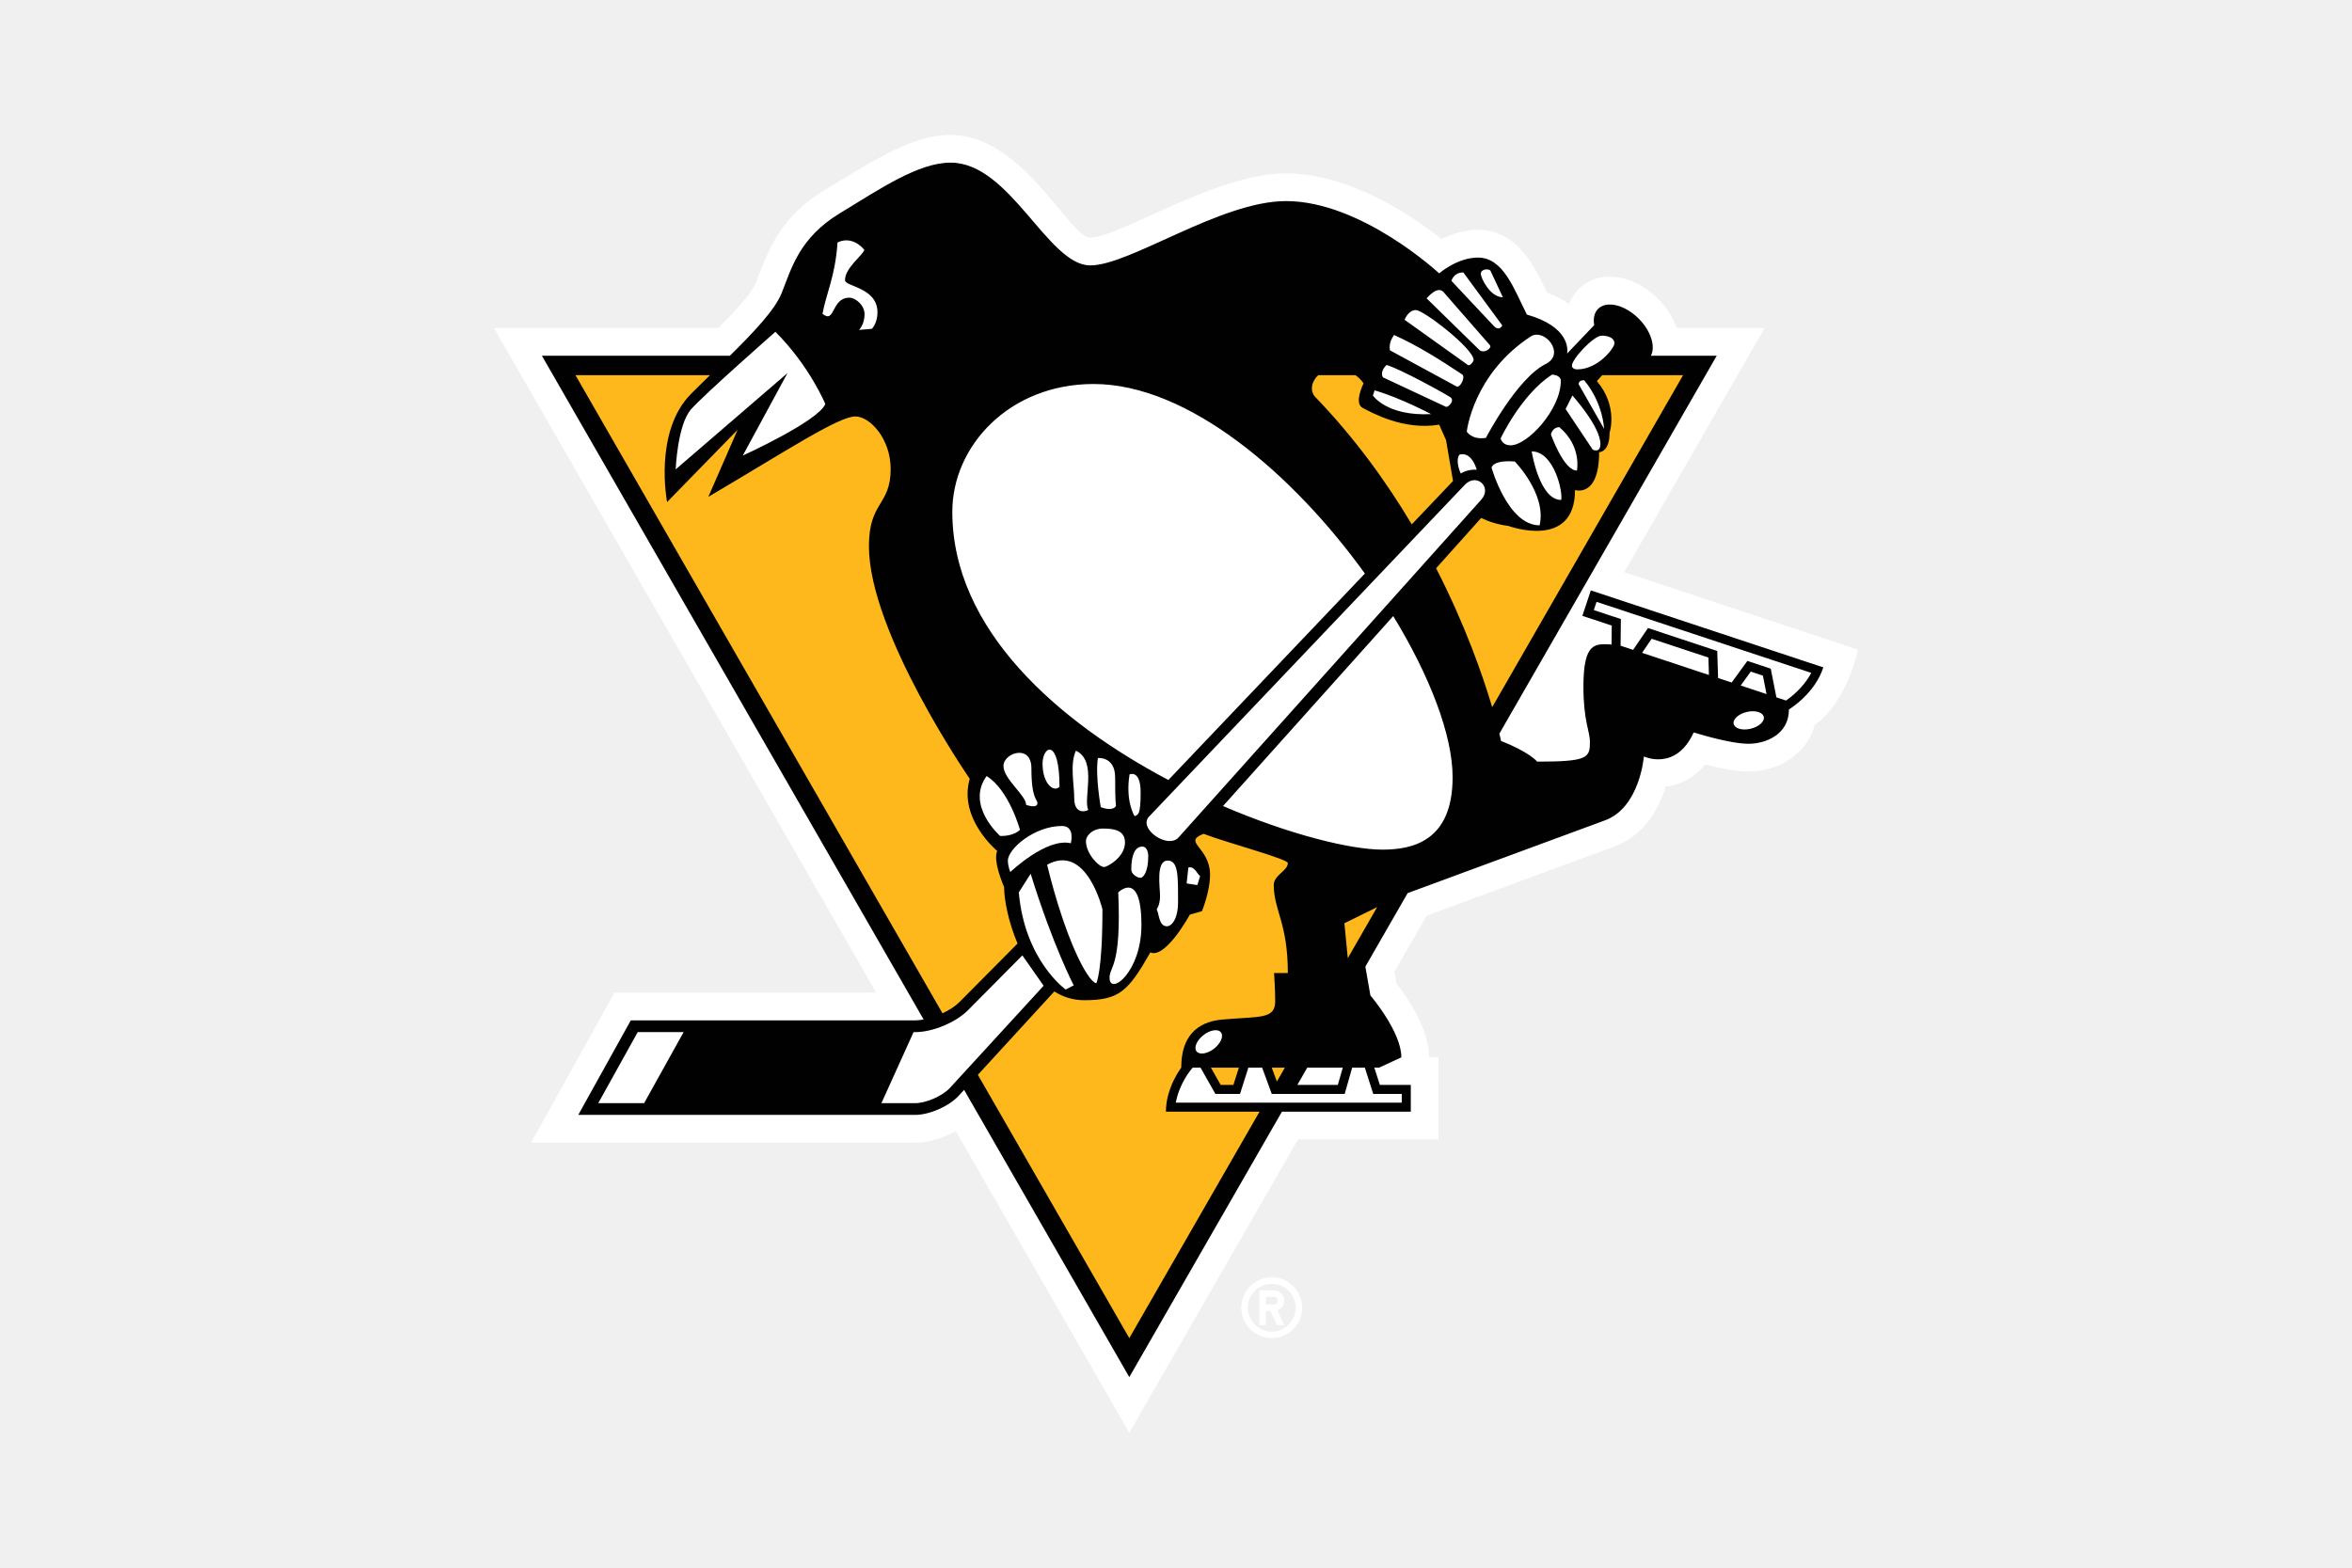
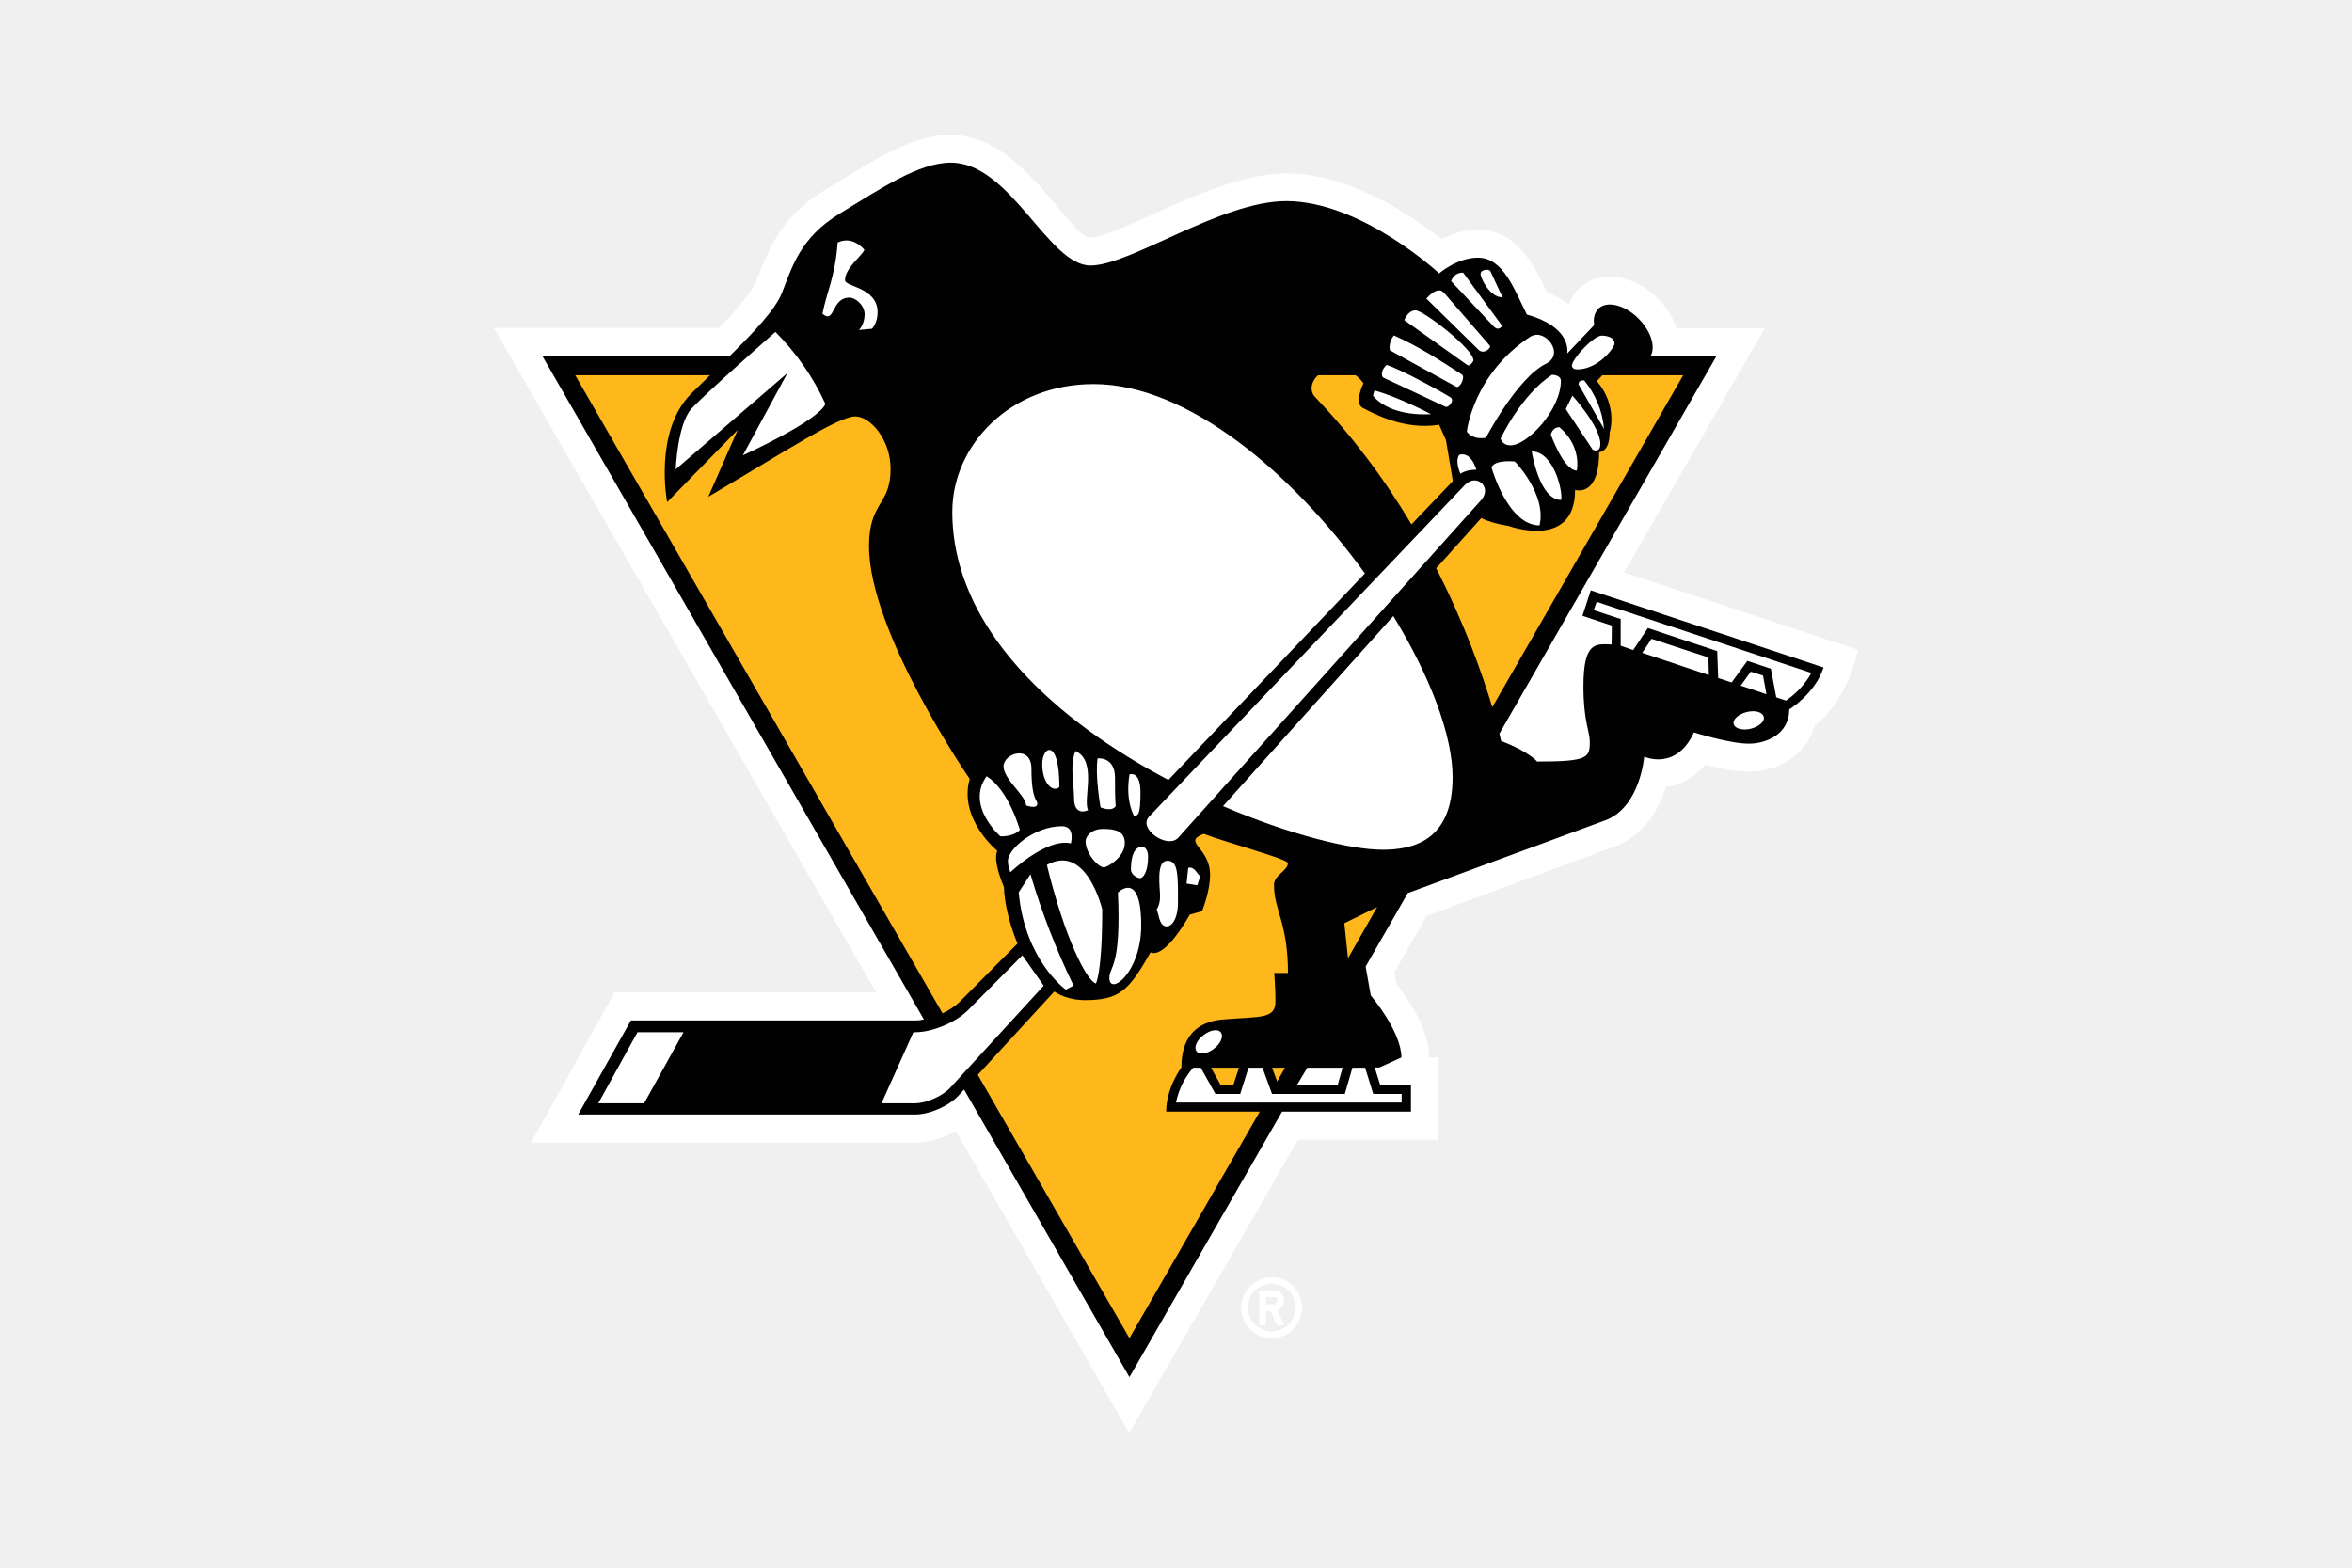
<svg xmlns="http://www.w3.org/2000/svg" viewBox="0 0 960 640">
-   <path fill="#fff" d="M519.087 521.45c-6.857 0-12.423 5.557-12.423 12.418 0 6.854 5.566 12.42 12.423 12.42s12.414-5.566 12.414-12.42c0-6.86-5.559-12.419-12.414-12.419m0 22.173a9.752 9.752 0 0 1-9.755-9.755 9.74 9.74 0 0 1 9.755-9.748 9.745 9.745 0 0 1 9.752 9.748 9.75 9.75 0 0 1-9.752 9.755m5.102-12.634a4.22 4.22 0 0 0-1.236-2.976 4.2 4.2 0 0 0-2.978-1.23h-5.984v14.175h2.66v-5.757h1.909l2.687 5.757h2.943l-2.807-6.003a4.22 4.22 0 0 0 2.032-1.538c.502-.71.772-1.558.774-2.428m-4.214 1.55h-3.324v-3.102h3.324c.855 0 1.555.695 1.555 1.553a1.557 1.557 0 0 1-1.555 1.55" />
-   <path fill="#fff" d="M720.259 133.914H684.35c-1.459-4.169-3.901-8.254-7.502-11.847-10.419-10.434-24.417-12.129-32.569-3.983-1.722 1.728-3.008 3.786-3.863 6.07-2.401-1.757-5.41-3.346-8.996-4.767-5.042-10.586-12.161-25.552-28.164-25.552-5.716 0-10.835 1.774-14.858 3.772-11.798-9.345-37.38-26.835-63.492-26.835-28.592 0-68.265 26.255-79.899 26.255-8.475 0-27.488-41.948-57.006-41.948-15.856 0-31.921 10.746-51.063 22.293-18.261 10.937-23.143 24.164-28.425 38.112-1.801 4.547-9.764 12.867-15.291 18.43H201.6l156.017 271.308H250.804l-34.017 61.258h156.726c5.373 0 11.341-1.839 16.658-4.636l70.766 123.077 68.862-119.765h57.351V431.57h-3.85c-.038-11.667-8.87-24.388-13.299-30.004l-.846-4.852 13.158-22.9 76.692-28.282c12.451-4.59 18.235-15.747 20.926-24.466 0 0 8.46-.084 16.176-8.945 5.408 1.393 12.287 2.831 17.617 2.831 11.604 0 23.792-6.632 26.94-18.98 0 0 12.284-7.55 17.736-30.757l-95.468-31.605z" />
-   <path fill="#010101" d="m645.874 251.421 11.986 3.966-.078 7.73c-6.384-.243-11.491-1.458-11.491 17.207 0 13.925 2.656 18.436 2.656 22.363 0 6.662-.568 8.243-21.51 8.243 0 0-3.27-3.97-14.757-8.418 0 0-.217-1.063-.686-3.014l88.702-154.257h-26.873c1.988-3.818.029-10.166-4.978-15.175-5.67-5.663-13.084-7.446-16.555-3.976-1.581 1.575-2.061 3.971-1.597 6.65l-11.047 11.582c.298-1.749.922-10.94-16.427-15.895-5.228-10.344-9.587-23.274-19.963-23.274-8.478 0-15.836 6.447-15.836 6.447s-31.696-29.51-62.513-29.51c-26.75 0-63.656 26.263-79.9 26.263-17.332 0-32.648-41.959-57.005-41.959-13.093 0-28.552 10.53-45.19 20.661-16.63 10.1-19.731 22.481-23.786 32.634-2.686 6.73-11.193 15.748-21.131 25.552H221.19l155.798 270.957c-1.184.213-2.335.36-3.388.36H257.47l-21.442 38.592h137.485c5.847 0 13.862-3.514 17.809-7.83l2.194-2.375 67.422 117.252 62.305-108.368h52.589v-10.934h-12.636l-2.242-7.03h1.926l9.104-4.212c0-10.506-12.632-25.257-12.632-25.257l-2.062-11.766 17.257-30.018 80.546-29.707c14.28-5.262 15.874-26.077 15.874-26.077s13.096 6.152 20.329-9.827c0 0 14.524 4.641 22.427 4.641 6.859 0 16.449-3.704 16.449-14.009 0 0 10.577-6.337 14.035-17.178l-94.897-31.432zm7.89-114.39c3.308 0 5.209 1.28 5.209 3.133 0 1.844-6.691 10.632-15.175 10.632-1.788 0-2.202-.978-2.202-1.53 0-2.705 8.842-12.236 12.167-12.236zm-7.151 18.222c7.827 9.441 8.105 19.803 8.105 19.803l-10.369-18.198c0-1.855 2.264-1.605 2.264-1.605m-4.818 6.208s11.43 12.647 11.43 19.78c0 3.908-3.122 2.337-3.122 2.337l-11.074-16.589zm1.848 30.65c-5.432 0-10.603-14.738-10.603-14.738s.544-2.98 3.449-2.98c9.274 7.911 7.154 17.718 7.154 17.718m-18.466-7.833c9.213 0 12.838 16.78 12.024 19.825-8.937 0-12.024-19.825-12.024-19.825m3.239 30.191c-13.016 0-19.608-23.522-19.608-23.522s.261-3.26 9.476-2.537c0 0 13.078 13.286 10.132 26.06m8.65-59.01c0 11.821-13.678 26.342-20.454 26.342-3.57 0-4.108-2.829-4.108-2.829s8.45-17.973 20.979-26.04c0 0 3.583.093 3.583 2.526m-12.1-18.209c5.669-3.239 14.044 7.235 6.047 11.288-11.812 5.781-24.515 30.21-24.515 30.21-5.696.96-7.815-2.53-7.815-2.53s2.515-23.57 26.283-38.968M481.087 341.831c-4.398 5.01-16.741-3.585-12.056-8.489l128.986-135.566c4.777-4.77 11.11 1.136 6.583 6.202zm8.767 15.807-1.13 3.695-4.38-.684.699-6.487c2.562-.703 3.629 2.773 4.811 3.476m-13.277-6.313c4.438 0 4.258 6.38 4.258 16.946 0 7.048-2.694 9.876-4.545 9.876-3.323 0-3.153-5.097-4.173-6.91 0 0 1.371-1.795 1.371-5.388 0-3.608-1.809-14.524 3.089-14.524m-60.269-12.58c-2.897 2.881-8.1 2.518-8.1 2.518s-14.162-12.46-5.521-24.439c9.157 5.61 13.62 21.92 13.62 21.92zm-6.731-26.05c0-5.362 11.404-9.125 11.404.933 0 12.73 2.45 12.524 2.45 14.273 0 2.366-4.606.68-4.606.68 0-3.89-9.247-10.537-9.247-15.887zm23.876 24.51c5.537 0 3.609 7.051 3.609 7.051-9.932-2.369-24.679 11.745-24.679 11.745s-.999-2.205-.999-4.679c0-4.797 10.812-14.117 22.068-14.117zm-7.925-25.44c0-7.29 6.923-10.79 6.923 9.457-2.416 2.406-6.923-1.336-6.923-9.459zm-4.855 44.942c9.209 29.623 17.587 45.558 17.587 45.558l-3.273 1.711s-16.736-11.83-19.149-39.662zm6.712-3.684c16.185-8.929 22.589 18.214 22.589 18.214 0 25.87-2.53 30.194-2.53 30.194-3.778-.98-12.733-18.466-20.059-48.408m16.82-22.375c-1.809 1.02-5.737 1.215-5.737-4.679 0-5.702-1.871-13.948.679-19.512 8.917 4.214 2.808 19.714 5.058 24.191m-.972 12.68c0-1.942 2.434-5.072 7.042-5.072 4.618 0 8.903.793 8.903 5.696 0 5.99-7.245 10-8.513 10-2.232 0-7.432-5.535-7.432-10.624m4.899-33.872s7.03-.738 7.03 7.942c0 3.411.006 9.124.349 11.645-1.581 2.448-6.22.463-6.22.463s-2.322-12.87-1.159-20.05m8.299 54.858s9.455-9.504 9.455 13.36c0 19.32-13.008 29.051-13.008 21.438 0-4.683 4.882-4.15 3.552-34.798zm4.603-48.176s4.527-2.085 4.527 7.341c0 9.505-1.001 8.941-2.436 9.74 0 0-3.866-5.87-2.091-17.08m4.513 42.223c-1.391 0-3.805-1.488-3.805-3.414 0-5.909 1.59-9.339 4.46-9.339 1.743 0 2.469 1.913 2.469 3.948 0 6.6-2.158 8.805-3.124 8.805m130.11-172.729s4.548-1.988 7.104 6.11c-4.058-.215-6.527 1.574-6.527 1.574s-2.401-4.972-.577-7.684m12.735-75.034 5.017 10.75c-5.318 0-9.014-8.03-9.014-9.59 0-2.033 3.52-2.194 3.997-1.16m-11.118.621 15.907 21.648s-1.242 2.58-3.439.232l-17.315-18.437s.826-3.443 4.847-3.443m-8.068 8.031 18.929 21.682c1.022 1.025-2.439 3.768-4.396 1.85l-21.444-20.975s4.396-5.436 6.911-2.557m-11.286 7.336c3.183 0 23.558 15.737 23.558 20.384 0 .538-1.487 2.638-2.351 2.026l-25.825-18.446s1.438-3.964 4.618-3.964m-8.91 10.17c9.968 4.518 18.822 10.15 27.798 16.106 1.491 1.004-.856 5.67-2.304 4.902l-27.158-14.739s-.831-2.954 1.664-6.27m-3.084 12.24c5.538 1.582 23.687 11.602 26.036 13.157 2.02 1.311-.859 4.313-1.828 3.903l-25.602-11.977s-1.707-1.92 1.394-5.083m-4.876 10.372c10.17 2.867 23.073 9.693 23.073 9.693-18.142.908-23.749-7.599-23.749-7.599zm-114.684-2.603c38.587 0 81.387 36.695 110.726 77.384l-80.201 84.274c-44.788-23.659-88.195-61.217-88.195-109.496 0-26.815 23.23-52.162 57.67-52.162M341.851 98.977c6.431-3.069 10.95 3.065 10.95 3.065-.879 2.373-7.901 7.36-7.901 12.335 0 2.68 13.251 2.905 13.251 13.145 0 4.475-2.285 6.723-2.285 6.723l-5.244.436s2.258-2.217 2.258-6.42c0-3.615-3.641-6.73-6.176-6.73-7.532 0-5.762 10.896-10.99 6.573 1.552-8.483 5.171-15.118 6.137-29.127m-25.358 36.478c14.032 14.044 20.365 29.482 20.365 29.482-2.831 7.02-33.683 21.051-33.683 21.051l18.249-33.675-45.635 39.307s.703-18.255 6.314-24.574c5.622-6.294 34.39-31.59 34.39-31.59M262.904 450.36h-18.723l16.109-29.002h18.738zm124.881-6.29c-3.06 3.347-9.725 6.29-14.272 6.29h-13.751l13.122-29.002h.717c7.083 0 16.527-3.938 21.525-8.974l22.165-22.353 8.68 12.39zm145.789-8.204h14.498l-2.014 7.03h-16.519zm-45.193-6.648c-1.189-1.514.091-4.49 2.812-6.632 2.761-2.168 5.973-2.663 7.144-1.13 1.204 1.513-.058 4.5-2.805 6.655-2.758 2.147-5.962 2.638-7.151 1.107m72.125 17.383h11.64v3.546h-92.228c1.443-7.758 5.883-13.14 6.896-14.28h3.2l6.08 10.734h10.032l3.409-10.736h5.625l3.93 10.736h29.76l3.055-10.736h5.177zm3.774-99.745c-13.093 0-38.033-6.176-65.088-17.793l69.47-77.549c14.93 24.424 24.24 48.623 24.24 65.778 0 26.223-16.51 29.563-28.622 29.563zm105.952-80.344 3.904-5.737 23.178 7.666.207 7.12zm44.35 30.988c-3.397.814-6.516-.044-6.958-1.942-.472-1.865 1.929-4.076 5.318-4.896 3.367-.814 6.513.076 6.951 1.951.463 1.885-1.918 4.073-5.311 4.887m-4.088-17.64 4.106-5.684 4.945 1.642 1.493 7.535zm-58.839-34.165 87.629 29.004c-3.08 5.95-8.352 9.953-10.284 11.292l-3.939-1.3-2.307-11.715-9.549-3.159-6.391 8.817-5.557-1.84-.343-11.038-28.272-9.362-6.065 8.916-5.113-1.697.114-10.888-11.042-3.655z" />
-   <path fill="#ffb81c" d="M409.838 362.153c-4.977-11.99-2.778-14.724-2.778-14.724s-15.989-13.136-11.245-29.479c0 0-41.154-59.633-41.154-94.989 0-18.302 8.881-16.52 8.881-31.482 0-12.284-8.404-21.465-14.425-21.465-6.902 0-28.446 14.226-59.998 32.821l11.942-27.368-28.778 29.491s-5.621-28.789 9.864-44.258c2.509-2.53 5.083-5.029 7.639-7.529H234.89l149.812 260.517c2.729-1.303 5.25-2.905 7.01-4.692l23.617-23.809c-3.777-8.847-5.49-18.013-5.49-23.034zm180.385-182.472-2.803-6.317c-14.515 2.445-27.506-4.914-31.219-6.829-3.721-1.888.34-10.02.34-10.02s-1.007-1.754-3.289-3.345h-15.183c-2.858 2.567-3.525 6.526-1.189 8.935 16.112 16.721 29.046 34.665 39.351 51.963l16.841-17.705zm61.567-24.098c8.814 10.42 5.177 21.087 5.177 21.087 0 8.06-4.26 7.924-4.26 7.924 0 18.745-9.839 15.453-9.839 15.453 0 24.671-27.175 14.67-27.175 14.67-4.434-.574-8.126-1.803-11.13-3.262l-18.399 20.532c11.927 23.221 19.077 43.857 22.891 56.718l77.91-135.535h-33.008zM525.648 352.331c0-1.657-24.704-8.217-34.396-11.93-8.861 3.482 2.649 5.26 2.649 16.768 0 6.82-3.32 14.82-3.32 14.82l-4.934 1.4s-9.819 18.111-16.127 15.444c-9.004 15.835-12.688 19.5-26.993 19.5-4.595 0-8.638-1.339-12.193-3.577l-31.207 34.037 61.811 107.495 53.161-92.459h-38.218c0-9.845 6.261-17.965 6.261-17.965 0-15.67 9.651-19.008 16.84-19.649 15.277-1.344 21.505-.018 21.505-7.482 0-5.27-.459-11.49-.459-11.49h5.62c0-20.528-5.74-25.512-5.74-35.989 0-4.012 5.74-5.745 5.74-8.923m-4.475 89.188 3.25-5.655h-5.341z" />
-   <path fill="#ffb81c" d="M498.235 442.896h5.192l2.24-7.032h-11.411zm51.881-51.72 11.983-20.84-13.365 6.56z" />
+   <path fill="#fff" d="M519 521.5a12.4 12.4 0 1 0 0 24.8 12.4 12.4 0 0 0 0-24.9m0 22.2a10 10 0 0 1-9.7-9.7 9.7 9.7 0 0 1 9.8-9.8 9.7 9.7 0 0 1 9.7 9.8 10 10 0 0 1-9.7 9.7m5-12.6a4 4 0 0 0-1.1-3 4 4 0 0 0-3-1.2h-6V541h2.7v-5.8h1.9l2.6 5.8h3l-2.8-6a4 4 0 0 0 2-1.6q.8-1 .8-2.4m-4.2 1.5h-3.3v-3h3.3q1.3 0 1.5 1.5a2 2 0 0 1-1.5 1.5" />
+   <path fill="#fff" d="M720.3 134h-36a31 31 0 0 0-7.5-12c-10.4-10.4-24.4-12-32.5-4a17 17 0 0 0-3.9 6.2 41 41 0 0 0-9-4.8c-5-10.6-12.1-25.6-28.1-25.6-5.8 0-10.9 1.8-14.9 3.8-11.8-9.3-37.4-26.8-63.5-26.8-28.6 0-68.3 26.2-79.9 26.2-8.5 0-27.5-42-57-42-15.9 0-32 10.8-51 22.4-18.3 11-23.2 24.1-28.5 38a86 86 0 0 1-15.3 18.5h-91.6l156 271.3H250.8l-34 61.3h156.7c5.4 0 11.4-1.9 16.7-4.7L460.9 585l68.9-119.7h57.4v-33.6h-3.9c0-11.7-8.9-24.4-13.3-30l-.8-4.9 13.1-22.9 76.7-28.3c12.5-4.6 18.2-15.7 21-24.4 0 0 8.4-.1 16.1-9a78 78 0 0 0 17.6 2.9c11.6 0 23.8-6.7 27-19 0 0 12.2-7.6 17.7-30.8l-95.5-31.6z" />
+   <path fill="#010101" d="m645.9 251.4 12 4-.1 7.7c-6.4-.2-11.5-1.4-11.5 17.2 0 14 2.6 18.5 2.6 22.4 0 6.6-.5 8.2-21.5 8.2 0 0-3.2-4-14.7-8.4l-.7-3 88.7-154.3h-26.9c2-3.8 0-10.1-5-15.1-5.6-5.7-13-7.5-16.5-4q-2.3 2.6-1.6 6.6l-11 11.6c.2-1.7.9-11-16.5-15.9-5.2-10.3-9.6-23.2-20-23.2-8.4 0-15.8 6.4-15.8 6.4S555.7 82.1 525 82.1c-26.7 0-63.6 26.3-79.9 26.3-17.3 0-32.6-42-57-42-13 0-28.5 10.5-45.2 20.7-16.6 10-19.7 22.4-23.8 32.6-2.7 6.7-11.2 15.7-21.1 25.5h-76.7l155.8 271q-1.8.4-3.4.4H257.5L236 455h137.5c5.9 0 13.9-3.5 17.8-7.8l2.2-2.4L461 562.2l62.3-108.4h52.6v-11h-12.6l-2.2-7h1.9l9-4.1c0-10.6-12.5-25.3-12.5-25.3l-2.1-11.8 17.2-30 80.6-29.7c14.3-5.3 15.9-26 15.9-26s13 6 20.3-9.9c0 0 14.5 4.6 22.4 4.6 6.9 0 16.5-3.7 16.5-14 0 0 10.5-6.3 14-17.1l-95-31.5zm7.9-114.4q5 .2 5.2 3.2c0 1.8-6.7 10.6-15.2 10.6-1.8 0-2.2-1-2.2-1.5 0-2.7 8.8-12.3 12.2-12.3m-7.2 18.3a36 36 0 0 1 8.1 19.8l-10.4-18.2c0-1.9 2.3-1.6 2.3-1.6m-4.8 6.2s11.4 12.6 11.4 19.7c0 4-3.1 2.4-3.1 2.4l-11-16.6zm1.8 30.6c-5.4 0-10.6-14.7-10.6-14.7s.6-3 3.5-3c9.3 7.9 7.1 17.7 7.1 17.7m-18.4-7.8c9.2 0 12.8 16.8 12 19.8-9 0-12-19.8-12-19.8m3.2 30.2c-13 0-19.6-23.6-19.6-23.6s.3-3.2 9.5-2.5c0 0 13 13.3 10.1 26m8.7-59c0 11.9-13.7 26.4-20.5 26.4-3.6 0-4.1-2.8-4.1-2.8s8.5-18 21-26c0 0 3.6 0 3.6 2.5M625 137.3c5.6-3.3 14 7.2 6 11.2-11.8 5.8-24.5 30.2-24.5 30.2-5.7 1-7.8-2.5-7.8-2.5s2.5-23.6 26.3-39M481 341.9c-4.3 5-16.7-3.6-12-8.5l129-135.5c4.8-4.8 11.1 1.1 6.6 6.2zm8.9 15.8-1.2 3.7-4.4-.7.7-6.4c2.6-.7 3.7 2.7 4.9 3.4m-13.3-6.3c4.4 0 4.2 6.4 4.2 17 0 7-2.7 9.8-4.5 9.8-3.3 0-3.2-5-4.2-6.9 0 0 1.4-1.8 1.4-5.4s-1.8-14.5 3-14.5m-60.2-12.6c-2.9 3-8 2.6-8 2.6s-14.3-12.5-5.6-24.5c9.1 5.6 13.6 22 13.6 22m-6.7-26c0-5.4 11.4-9.1 11.4 1 0 12.7 2.4 12.5 2.4 14.2 0 2.4-4.6.7-4.6.7 0-4-9.2-10.6-9.2-16m23.9 24.5c5.5 0 3.6 7 3.6 7-10-2.3-24.7 11.8-24.7 11.8s-1-2.2-1-4.7c0-4.8 10.8-14.1 22-14.1m-8-25.4c0-7.3 7-10.8 7 9.4-2.5 2.4-7-1.3-7-9.4m-4.8 45a297 297 0 0 0 17.6 45.5L435 404s-16.7-11.9-19.2-39.7zm6.7-3.8c16.2-9 22.6 18.2 22.6 18.2 0 26-2.6 30.2-2.6 30.2-3.7-1-12.7-18.4-20-48.4m16.8-22.4c-1.8 1-5.7 1.3-5.7-4.6 0-5.7-1.9-14 .6-19.5 9 4.2 2.9 19.7 5.1 24.1m-1 12.7c0-2 2.5-5 7-5 4.7 0 9 .7 9 5.7 0 6-7.3 10-8.5 10-2.3 0-7.5-5.6-7.5-10.7m5-33.8s7-.8 7 7.9c0 3.4 0 9.1.3 11.6-1.6 2.5-6.2.5-6.2.5s-2.3-12.9-1.2-20m8.3 54.8s9.5-9.5 9.5 13.4c0 19.3-13 29-13 21.4 0-4.7 4.9-4.1 3.5-34.8m4.6-48.2s4.6-2 4.6 7.4-1 9-2.5 9.7c0 0-3.8-5.9-2-17m4.4 42.2c-1.3 0-3.8-1.5-3.8-3.5 0-5.9 1.6-9.3 4.5-9.3 1.7 0 2.5 2 2.5 4 0 6.6-2.2 8.8-3.2 8.8m130.2-172.8s4.5-2 7 6.1c-4-.2-6.5 1.6-6.5 1.6s-2.4-5-.5-7.7m12.7-75 5 10.7c-5.3 0-9-8-9-9.5 0-2 3.5-2.2 4-1.2m-11.1.6 15.9 21.7s-1.3 2.5-3.5.2l-17.3-18.4s.9-3.5 4.9-3.5m-8 8L608 141c1 1-2.4 3.8-4.4 1.9l-21.4-21s4.4-5.4 7-2.5m-11.4 7.3c3.2 0 23.6 15.7 23.6 20.4 0 .5-1.5 2.6-2.4 2l-25.8-18.4s1.4-4 4.6-4m-8.9 10.2c10 4.5 18.8 10.1 27.8 16 1.5 1-.8 5.7-2.3 5L567.3 143s-.8-3 1.7-6.2m-3 12.2c5.5 1.6 23.6 11.6 26 13.2 2 1.3-.9 4.3-1.9 3.9l-25.6-12s-1.7-2 1.4-5.1m-4.9 10.4c10.2 2.8 23.1 9.7 23.1 9.7-18.1.9-23.7-7.6-23.7-7.6zm-114.6-2.6c38.6 0 81.4 36.7 110.7 77.3l-80.2 84.3c-44.8-23.6-88.2-61.2-88.2-109.5 0-26.8 23.2-52.1 57.7-52.1M341.9 99c6.4-3 10.9 3 10.9 3-.9 2.4-7.9 7.4-7.9 12.4 0 2.7 13.3 2.9 13.3 13.1 0 4.5-2.3 6.7-2.3 6.7l-5.3.5s2.3-2.2 2.3-6.4c0-3.7-3.7-6.8-6.2-6.8-7.5 0-5.8 11-11 6.6 1.6-8.5 5.2-15.1 6.2-29.1m-25.4 36.5a101 101 0 0 1 20.4 29.4c-2.9 7-33.7 21-33.7 21l18.2-33.6-45.6 39.3s.7-18.2 6.3-24.6c5.6-6.2 34.4-31.5 34.4-31.5m-53.6 314.9h-18.7l16-29H279zm124.9-6.3c-3 3.3-9.7 6.3-14.3 6.3h-13.7l13-29h.8c7 0 16.5-4 21.5-9l22.2-22.4 8.7 12.4zm145.8-8.2H548l-2 7h-16.6zm-45.2-6.7c-1.2-1.5 0-4.5 2.8-6.6 2.8-2.2 6-2.7 7.1-1.1 1.2 1.5 0 4.5-2.8 6.6-2.7 2.2-6 2.6-7.1 1.1m72.1 17.4h11.6v3.5H480a31 31 0 0 1 7-14.2h3.1l6 10.7h10.1l3.4-10.7h5.7l3.9 10.7h29.7l3.1-10.7h5.2zm3.8-99.7c-13.1 0-38-6.2-65.1-17.8l69.5-77.6c14.9 24.4 24.2 48.6 24.2 65.8 0 26.2-16.5 29.6-28.6 29.6m106-80.4 3.8-5.7 23.2 7.6.2 7.2zm44.3 31c-3.4.8-6.5 0-7-2-.4-1.8 2-4 5.3-4.8 3.4-.9 6.6 0 7 2 .5 1.8-2 4-5.3 4.8m-4.1-17.6 4.1-5.7 5 1.6 1.4 7.6zm-58.8-34.2 87.6 29c-3.1 6-8.4 10-10.3 11.3l-4-1.3-2.2-11.7-9.6-3.2-6.4 8.8-5.5-1.8-.4-11-28.3-9.4-6 9-5.1-1.8v-10.9l-11-3.6z" />
+   <path fill="#ffb81c" d="M409.8 362.2c-5-12-2.7-14.8-2.7-14.8s-16-13.1-11.3-29.4c0 0-41.1-59.7-41.1-95 0-18.3 8.8-16.6 8.8-31.5 0-12.3-8.4-21.5-14.4-21.5-6.9 0-28.4 14.2-60 32.8l12-27.3-28.8 29.5s-5.6-28.8 9.8-44.3l7.7-7.5h-55l149.9 260.5c2.7-1.3 5.3-3 7-4.7l23.6-23.8c-3.7-8.9-5.5-18-5.5-23m180.4-182.5-2.8-6.3c-14.5 2.4-27.5-5-31.2-6.9s.3-10 .3-10-1-1.7-3.2-3.3H538c-2.9 2.5-3.6 6.5-1.2 8.9a289 289 0 0 1 39.3 52l16.9-17.7zm61.6-24.1c8.8 10.4 5.2 21 5.2 21 0 8.1-4.3 8-4.3 8 0 18.7-9.8 15.4-9.8 15.4 0 24.7-27.2 14.7-27.2 14.7q-6.6-1-11.1-3.2L586.2 232c11.9 23.2 19 43.8 22.9 56.7L687 153.2h-33zM525.6 352.3c0-1.6-24.7-8.2-34.3-11.9-9 3.5 2.6 5.3 2.6 16.8 0 6.8-3.3 14.8-3.3 14.8l-5 1.4s-9.8 18.1-16 15.4c-9 15.9-12.8 19.5-27 19.5q-7-.1-12.3-3.5l-31.2 34L461 546.3l53.2-92.5H476c0-9.8 6.2-18 6.2-18 0-15.6 9.7-19 16.9-19.6 15.3-1.3 21.5 0 21.5-7.5 0-5.2-.5-11.5-.5-11.5h5.6c0-20.5-5.7-25.5-5.7-36 0-4 5.7-5.7 5.7-8.9m-4.4 89.2 3.2-5.6h-5.3z" />
+   <path fill="#ffb81c" d="M498.2 442.9h5.2l2.3-7h-11.4zm52-51.7 11.9-20.9-13.4 6.6z" />
</svg>
